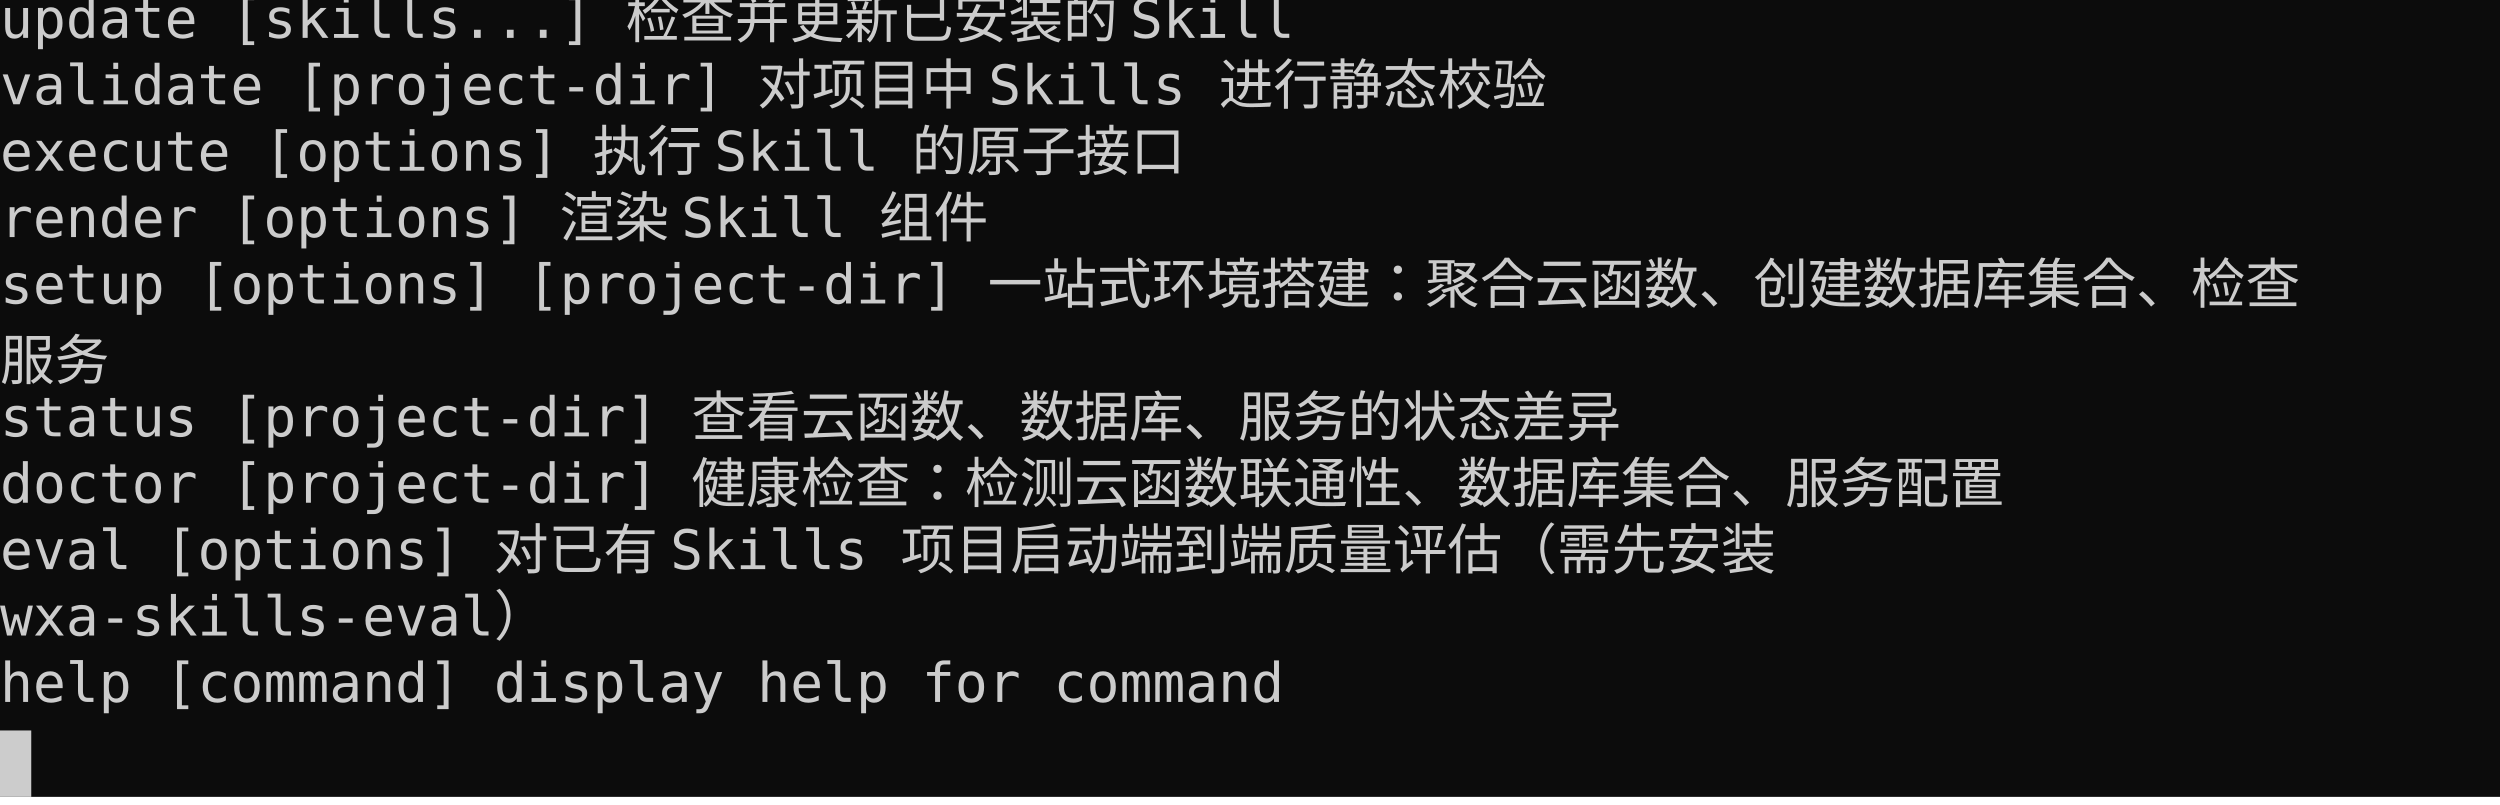
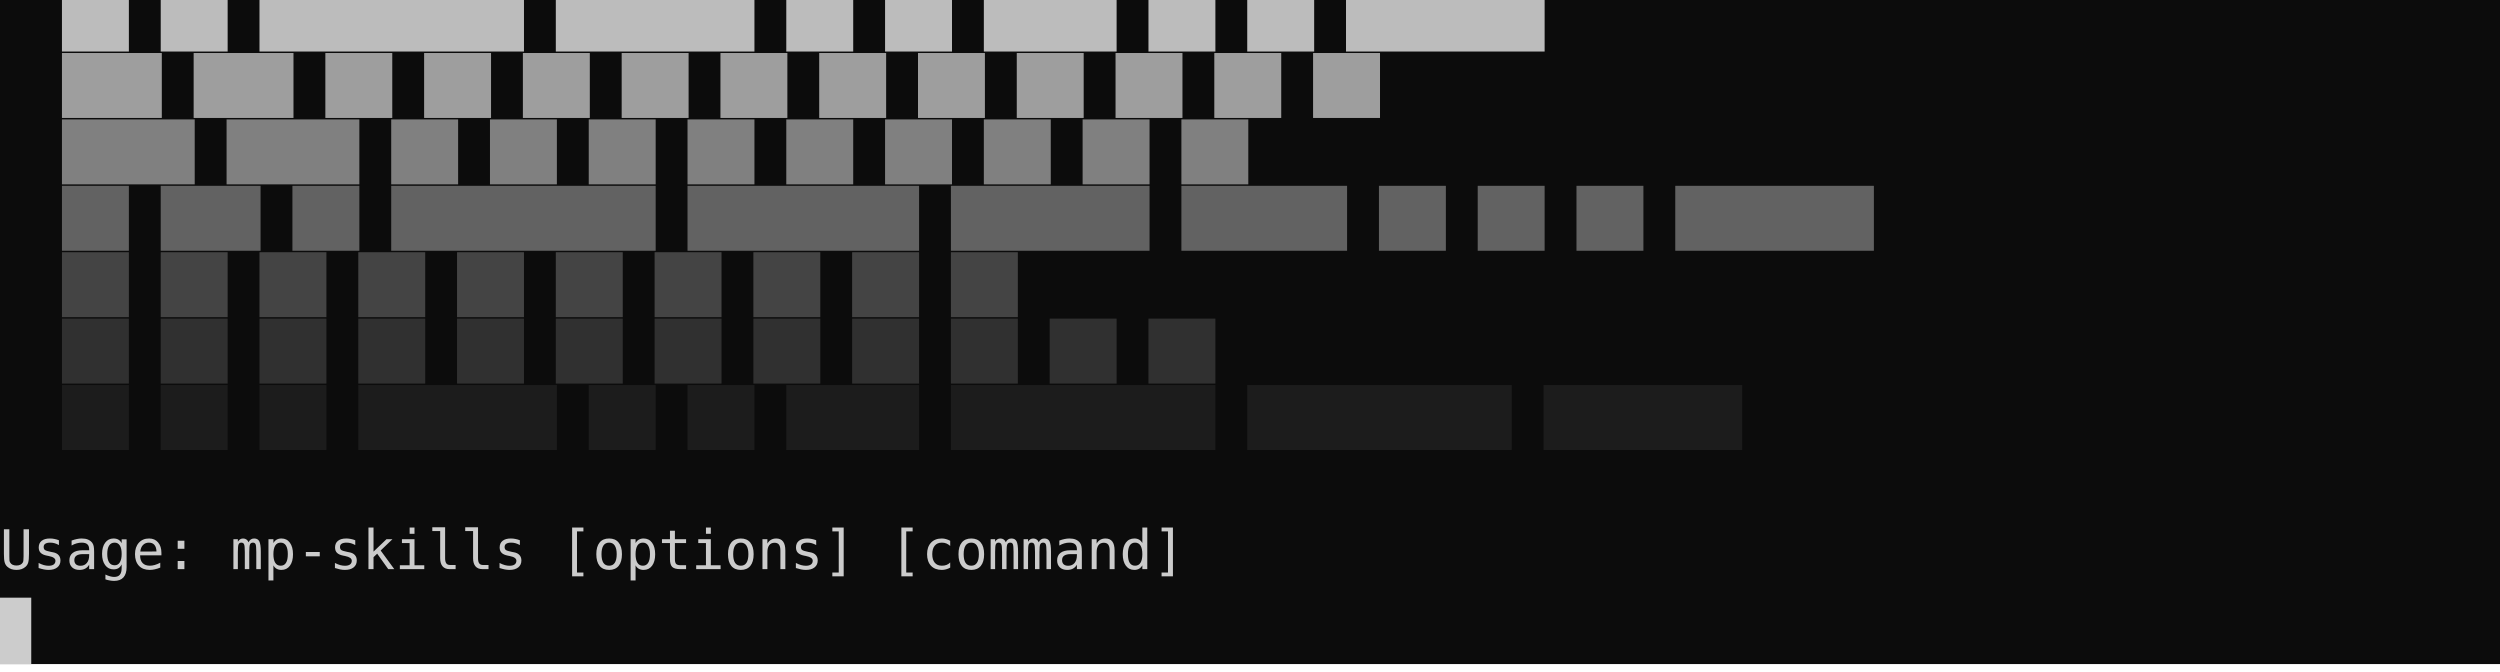
- <svg xmlns="http://www.w3.org/2000/svg" xmlns:ns1="https://github.com/nbedos/termtosvg" xmlns:xlink="http://www.w3.org/1999/xlink" id="terminal" baseProfile="full" viewBox="0 0 640 206" width="640" version="1.1">
+ <svg xmlns="http://www.w3.org/2000/svg" xmlns:ns1="https://github.com/nbedos/termtosvg" xmlns:xlink="http://www.w3.org/1999/xlink" id="terminal" baseProfile="full" viewBox="0 0 640 172" width="640" version="1.1">
  <defs>
    <ns1:template_settings>
-       <ns1:screen_geometry columns="80" rows="12" />
+       <ns1:screen_geometry columns="80" rows="10" />
      <ns1:animation type="css" />
    </ns1:template_settings>
    <style type="text/css" id="generated-style">#screen {
                font-family: 'DejaVu Sans Mono', monospace;
                font-style: normal;
                font-size: 14px;
            }

        text {
            dominant-baseline: text-before-edge;
            white-space: pre;
        }
-     
-             :root {
-                 --animation-duration: 1000ms;
-             }
- 
-             @keyframes roll {
-                 0.000%{transform:translateY(0px)}
- 100.000%{transform:translateY(0px)}
-             }
- 
-             #screen_view {
-                 animation-duration: 1000ms;
-                 animation-iteration-count:infinite;
-                 animation-name:roll;
-                 animation-timing-function: steps(1,end);
-                 animation-fill-mode: forwards;
-             }
-         </style>
+     </style>
    <style type="text/css" id="user-style">
            /* The colors defined below are the default 16 colors used for rendering text of the terminal. Adjust
               them as needed.
               PowerShell colors based on https://en.wikipedia.org/wiki/ANSI_escape_code#Colors */
            .foreground {fill: #cccccc;}
            .background {fill: #0c0c0c;}
            .color0 {fill: #0c0c0c;}
            .color1 {fill: #c50f1f;}
            .color2 {fill: #13a10e;}
            .color3 {fill: #c19c00;}
            .color4 {fill: #0037da;}
            .color5 {fill: #881798;}
            .color6 {fill: #3a96dd;}
            .color7 {fill: #cccccc;}
            .color8 {fill: #767676;}
            .color9 {fill: #e74856;}
            .color10 {fill: #16c60c;}
            .color11 {fill: #f9f1a5;}
            .color12 {fill: #3b78ff;}
            .color13 {fill: #b4009e;}
            .color14 {fill: #61d6d6;}
            .color15 {fill: #f2f2f2;}
        </style>
  </defs>
-   <svg id="screen" width="640" height="204" viewBox="0 0 640 204" preserveAspectRatio="xMidYMin slice">
+   <svg id="screen" width="640" height="170" viewBox="0 0 640 170" preserveAspectRatio="xMidYMin slice">
    <rect class="background" height="100%" width="100%" x="0" y="0" />
    <defs>
      <g id="g1">
-         <text x="0" textLength="456" class="foreground">  update [skills...]             检查并更新已安装的 Skill</text>
+         <text x="0" textLength="16" class="foreground">  </text>
+         <text x="16" textLength="624" fill="#bcbcbc">██     ██ ████████           ██████  ██    ██ ████ ██       ██        ██████  </text>
      </g>
      <g id="g2">
-         <text x="0" textLength="488" class="foreground">  validate [project-dir]         对项目中 Skills 进行静态校验</text>
+         <text x="0" textLength="16" class="foreground">  </text>
+         <text x="16" textLength="624" fill="#9e9e9e">███   ███ ██     ██         ██    ██ ██   ██   ██  ██       ██       ██    ██ </text>
      </g>
      <g id="g3">
-         <text x="0" textLength="432" class="foreground">  execute [options]              执行 Skill 的原子接口</text>
+         <text x="0" textLength="16" class="foreground">  </text>
+         <text x="16" textLength="624" fill="#808080">████ ████ ██     ██         ██       ██  ██    ██  ██       ██       ██       </text>
      </g>
      <g id="g4">
-         <text x="0" textLength="384" class="foreground">  render [options]               渲染 Skill 组件</text>
+         <text x="0" textLength="16" class="foreground">  </text>
+         <text x="16" textLength="624" fill="#626262">██ ███ ██ ████████  ███████  ██████  █████     ██  ██       ██        ██████  </text>
      </g>
      <g id="g5">
-         <text x="0" textLength="648" class="foreground">  setup [options] [project-dir]  一站式环境搭建：聚合云函数、创建数据库集合、检查</text>
+         <text x="0" textLength="16" class="foreground">  </text>
+         <text x="16" textLength="624" fill="#444444">██     ██ ██                      ██ ██  ██    ██  ██       ██             ██ </text>
      </g>
      <g id="g6">
-         <text x="0" textLength="32" class="foreground">服务</text>
+         <text x="0" textLength="16" class="foreground">  </text>
+         <text x="16" textLength="624" fill="#303030">██     ██ ██                ██    ██ ██   ██   ██  ██       ██       ██    ██ </text>
      </g>
      <g id="g7">
-         <text x="0" textLength="536" class="foreground">  status [project-dir]           查看云函数、数据库、服务的状态差异</text>
+         <text x="0" textLength="16" class="foreground">  </text>
+         <text x="16" textLength="624" fill="#1c1c1c">██     ██ ██                 ██████  ██    ██ ████ ████████ ████████  ██████  </text>
      </g>
      <g id="g8">
-         <text x="0" textLength="648" class="foreground">  doctor [project-dir]           健康检查：检测云函数联通性、数据库集合、服务配置</text>
+         <text x="0" textLength="288" class="foreground">Usage: mp-skills [options] [command]</text>
      </g>
      <g id="g9">
-         <text x="0" textLength="640" class="foreground">  eval [options]                 对已有 Skills 项目启动端到端质量评估（需先安装 </text>
-       </g>
-       <g id="g10">
-         <text x="0" textLength="136" class="foreground">wxa-skills-eval）</text>
-       </g>
-       <g id="g11">
-         <text x="0" textLength="456" class="foreground">  help [command]                 display help for command</text>
-       </g>
-       <g id="g12">
        <text x="0" textLength="8" class="background"> </text>
      </g>
    </defs>
-     <g id="screen_view">
-       <g>
-         <use xlink:href="#g1" y="0" />
-         <use xlink:href="#g2" y="17" />
-         <use xlink:href="#g3" y="34" />
-         <use xlink:href="#g4" y="51" />
-         <use xlink:href="#g5" y="68" />
-         <use xlink:href="#g6" y="85" />
-         <use xlink:href="#g7" y="102" />
-         <use xlink:href="#g8" y="119" />
-         <use xlink:href="#g9" y="136" />
-         <use xlink:href="#g10" y="153" />
-         <use xlink:href="#g11" y="170" />
-         <rect x="0" y="187" width="8" height="17" class="foreground" />
-         <use xlink:href="#g12" y="187" />
-       </g>
+     <g>
+       <use xlink:href="#g1" y="0" />
+       <use xlink:href="#g2" y="17" />
+       <use xlink:href="#g3" y="34" />
+       <use xlink:href="#g4" y="51" />
+       <use xlink:href="#g5" y="68" />
+       <use xlink:href="#g6" y="85" />
+       <use xlink:href="#g7" y="102" />
+       <use xlink:href="#g8" y="136" />
+       <rect x="0" y="153" width="8" height="17" class="foreground" />
+       <use xlink:href="#g9" y="153" />
    </g>
  </svg>
</svg>
